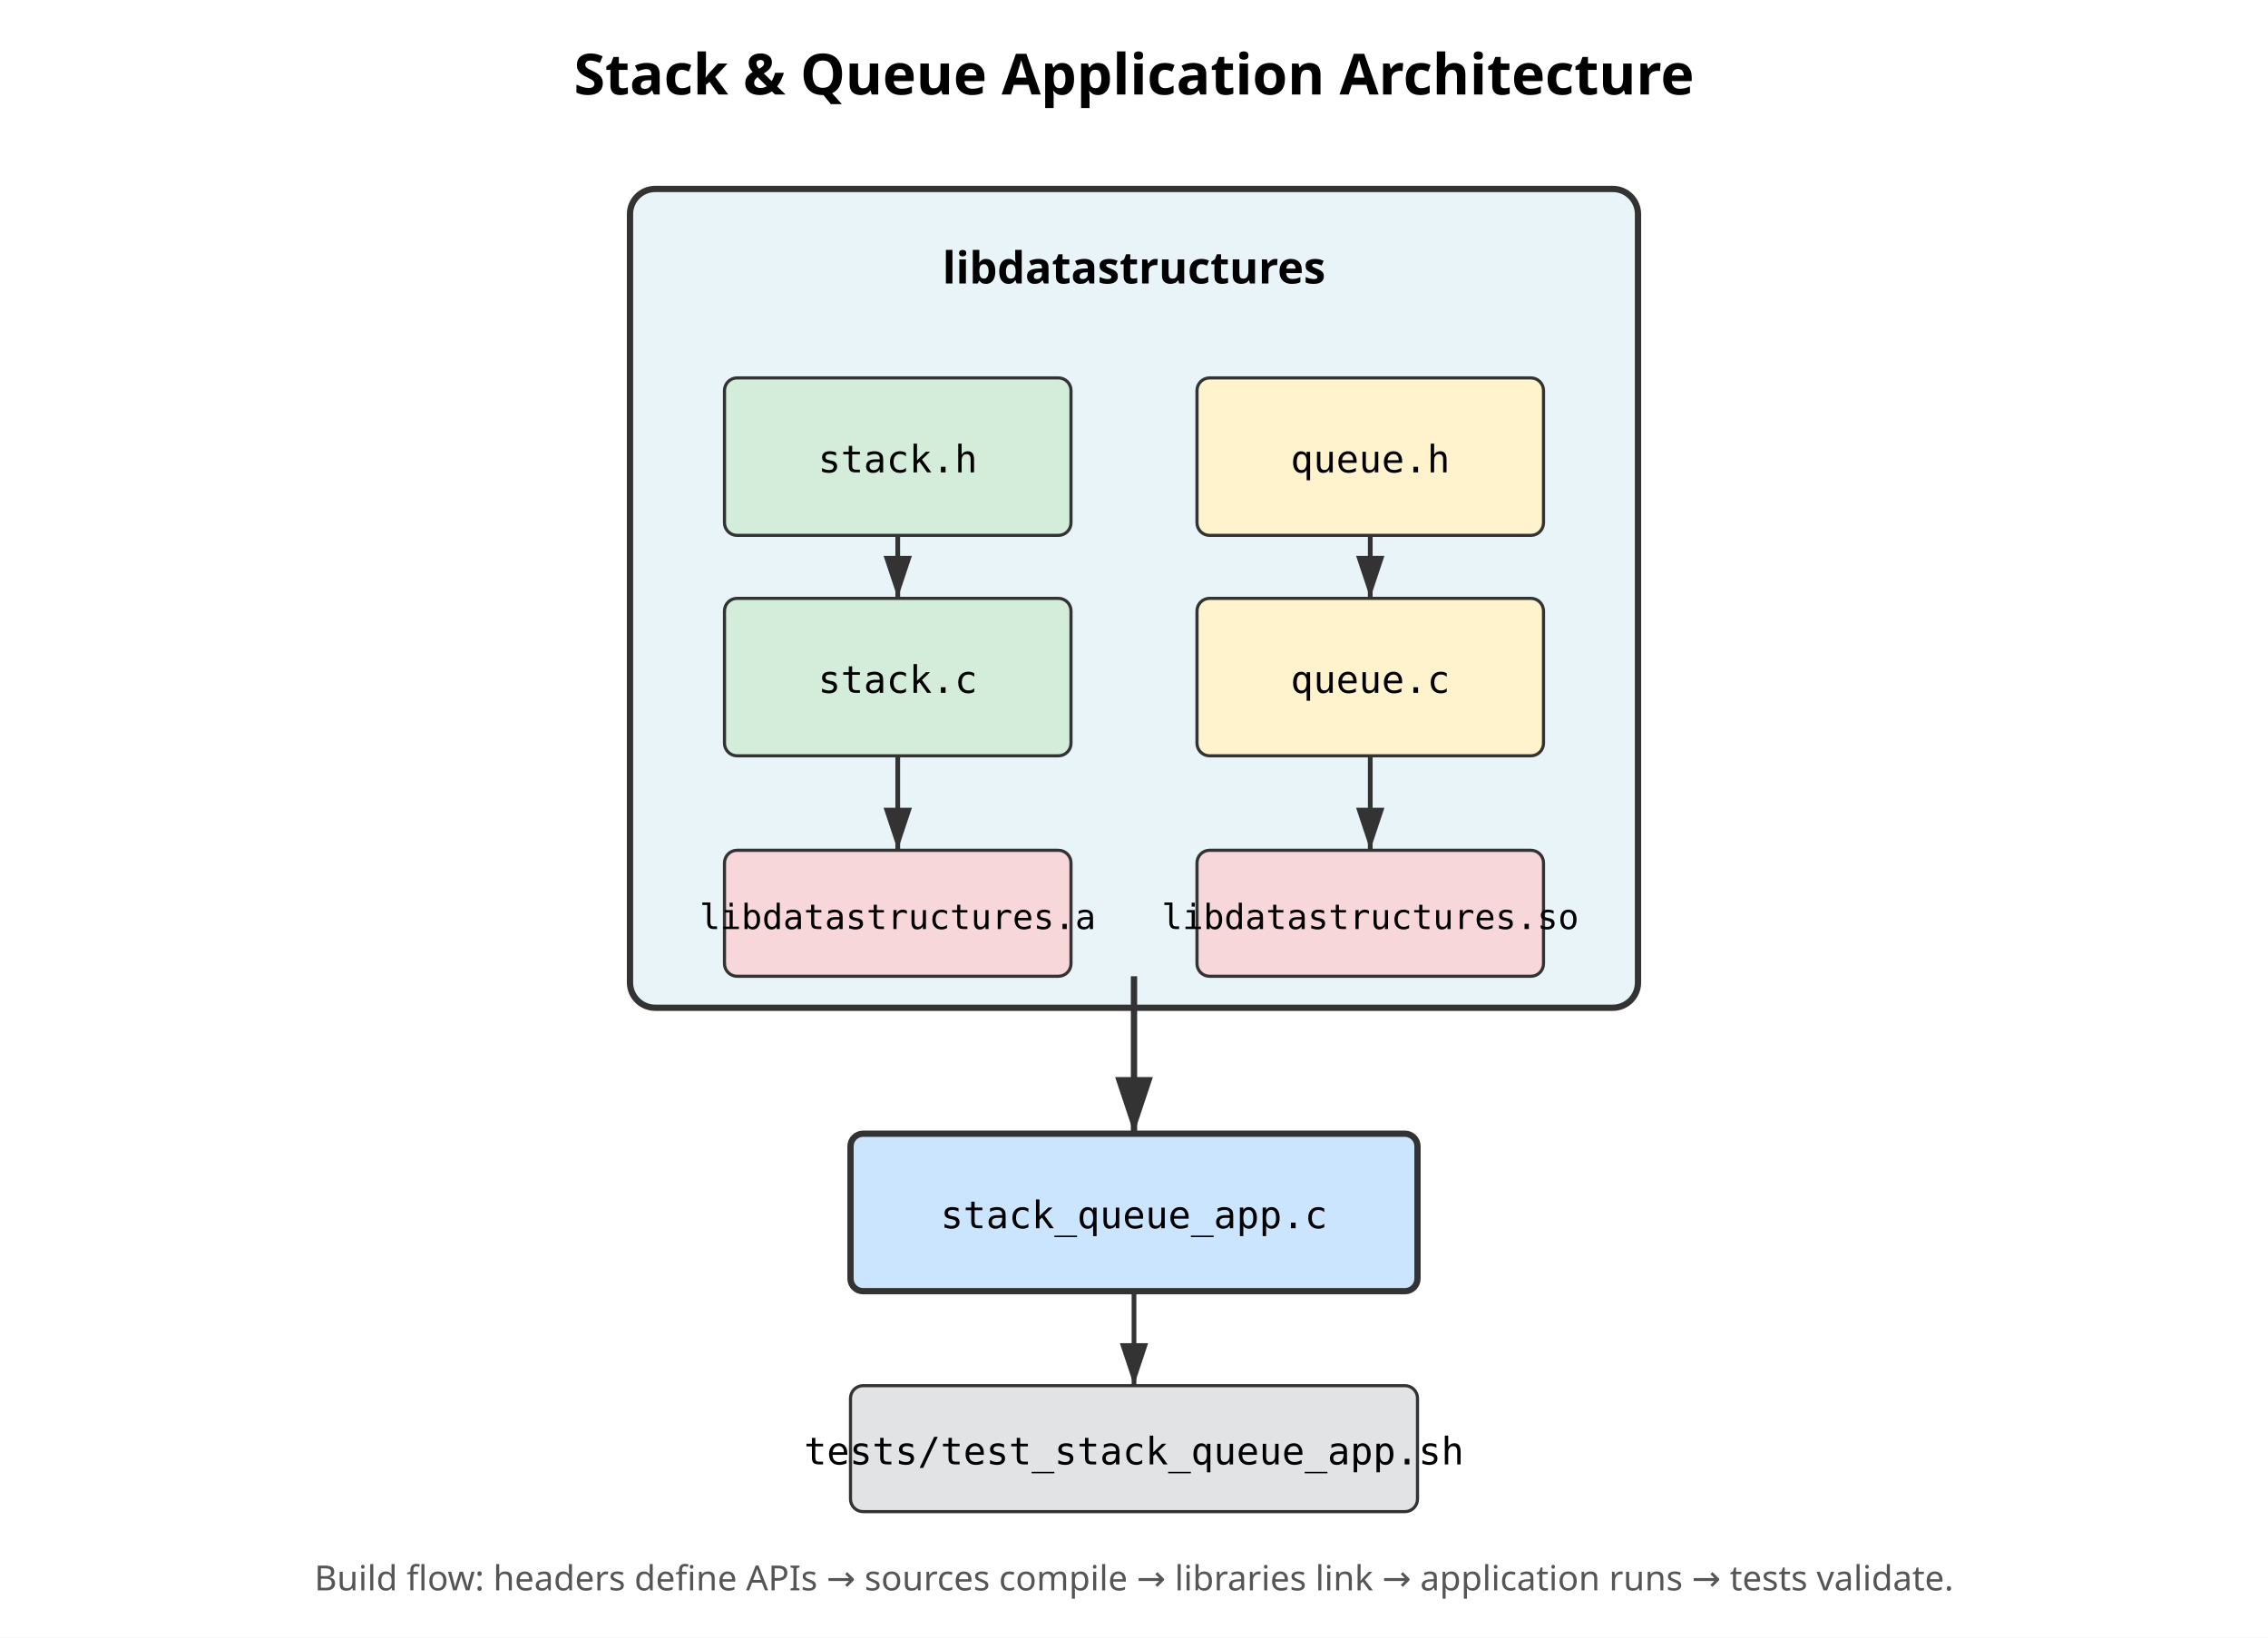
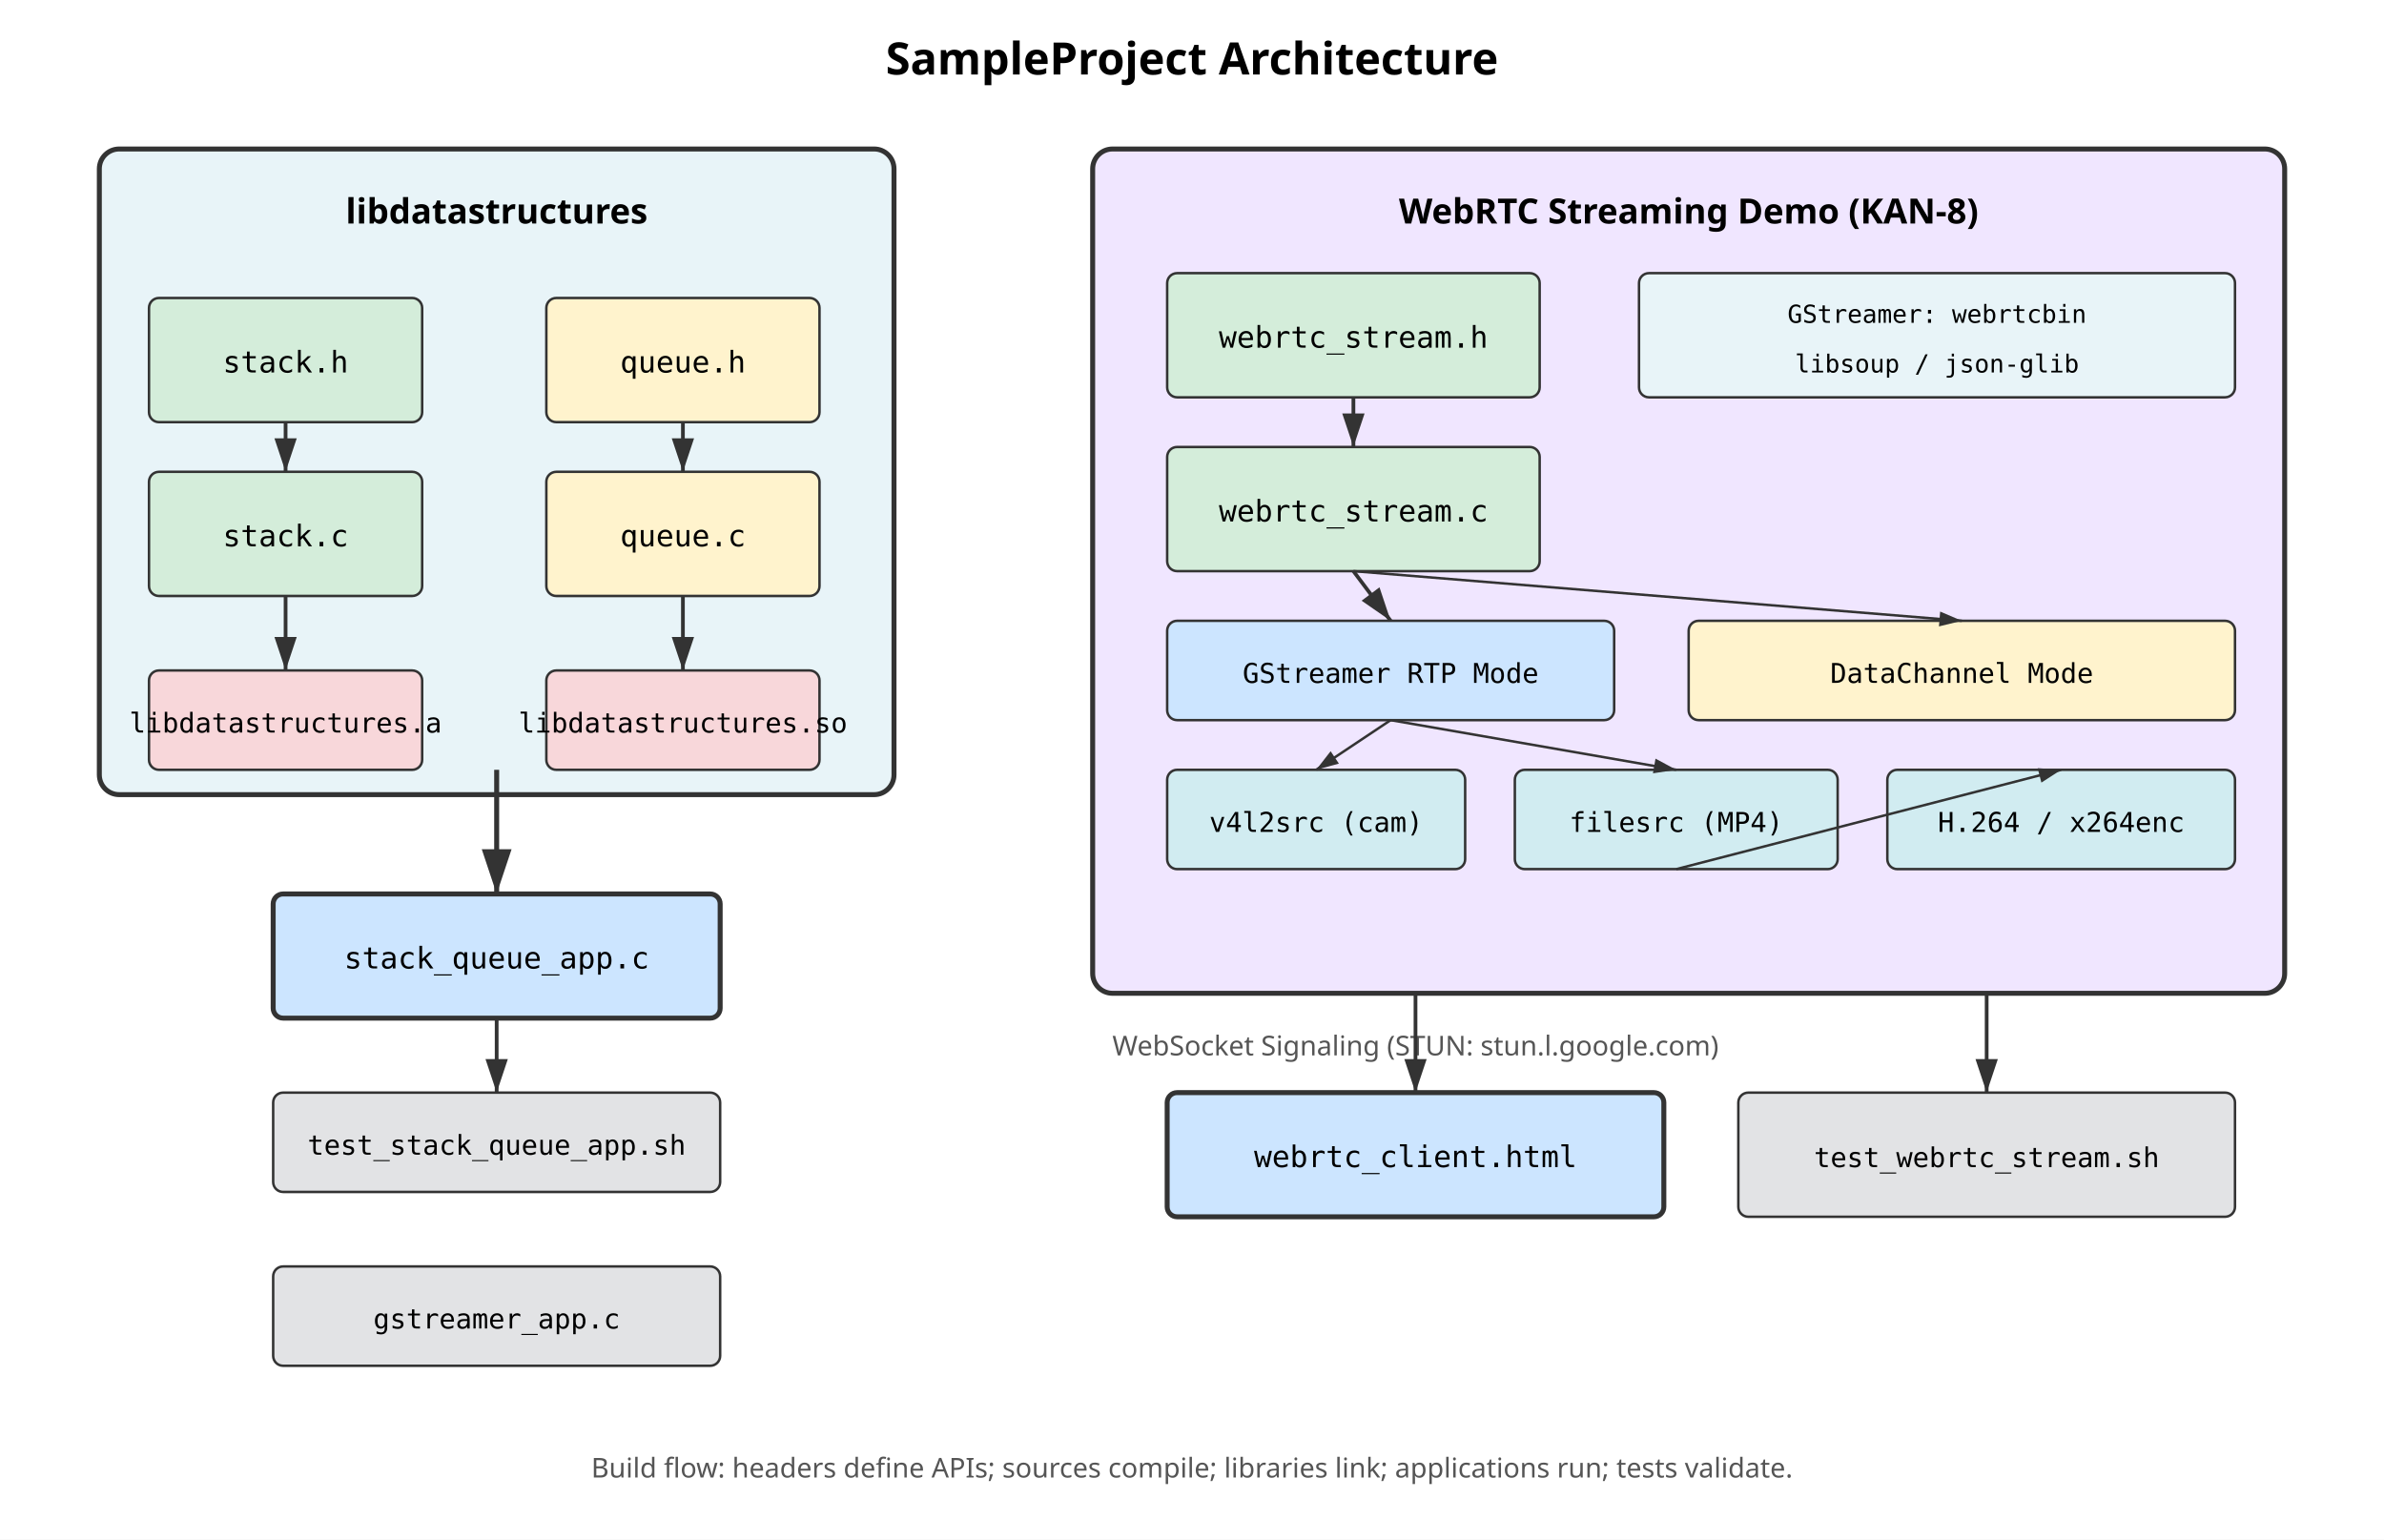
- <svg xmlns="http://www.w3.org/2000/svg" width="720" height="520" viewBox="0 0 720 520">
-   <rect width="720" height="520" fill="#ffffff" />
-   <text x="360" y="30" font-family="sans-serif" font-size="18" font-weight="bold" text-anchor="middle">Stack &amp; Queue Application Architecture</text>
-   <rect x="200" y="60" width="320" height="260" fill="#e8f4f8" stroke="#333" stroke-width="2" rx="8" />
-   <text x="360" y="90" font-family="sans-serif" font-size="14" font-weight="bold" text-anchor="middle">libdatastructures</text>
-   <rect x="230" y="120" width="110" height="50" fill="#d4edda" stroke="#333" stroke-width="1" rx="4" />
-   <text x="285" y="150" font-family="monospace" font-size="12" text-anchor="middle">stack.h</text>
-   <rect x="230" y="190" width="110" height="50" fill="#d4edda" stroke="#333" stroke-width="1" rx="4" />
-   <text x="285" y="220" font-family="monospace" font-size="12" text-anchor="middle">stack.c</text>
-   <rect x="380" y="120" width="110" height="50" fill="#fff3cd" stroke="#333" stroke-width="1" rx="4" />
-   <text x="435" y="150" font-family="monospace" font-size="12" text-anchor="middle">queue.h</text>
-   <rect x="380" y="190" width="110" height="50" fill="#fff3cd" stroke="#333" stroke-width="1" rx="4" />
-   <text x="435" y="220" font-family="monospace" font-size="12" text-anchor="middle">queue.c</text>
-   <rect x="230" y="270" width="110" height="40" fill="#f8d7da" stroke="#333" stroke-width="1" rx="4" />
-   <text x="285" y="295" font-family="monospace" font-size="11" text-anchor="middle">libdatastructures.a</text>
-   <rect x="380" y="270" width="110" height="40" fill="#f8d7da" stroke="#333" stroke-width="1" rx="4" />
-   <text x="435" y="295" font-family="monospace" font-size="11" text-anchor="middle">libdatastructures.so</text>
-   <rect x="270" y="360" width="180" height="50" fill="#cce5ff" stroke="#333" stroke-width="2" rx="4" />
-   <text x="360" y="390" font-family="monospace" font-size="12" text-anchor="middle">stack_queue_app.c</text>
-   <rect x="270" y="440" width="180" height="40" fill="#e2e3e5" stroke="#333" stroke-width="1" rx="4" />
-   <text x="360" y="465" font-family="monospace" font-size="12" text-anchor="middle">tests/test_stack_queue_app.sh</text>
-   <line x1="285" y1="170" x2="285" y2="190" stroke="#333" stroke-width="1.5" marker-end="url(#arrow)" />
-   <line x1="435" y1="170" x2="435" y2="190" stroke="#333" stroke-width="1.5" marker-end="url(#arrow)" />
-   <line x1="285" y1="240" x2="285" y2="270" stroke="#333" stroke-width="1.5" marker-end="url(#arrow)" />
-   <line x1="435" y1="240" x2="435" y2="270" stroke="#333" stroke-width="1.5" marker-end="url(#arrow)" />
-   <line x1="360" y1="310" x2="360" y2="360" stroke="#333" stroke-width="2" marker-end="url(#arrow)" />
-   <line x1="360" y1="410" x2="360" y2="440" stroke="#333" stroke-width="1.5" marker-end="url(#arrow)" />
+ <svg xmlns="http://www.w3.org/2000/svg" width="960" height="620" viewBox="0 0 960 620">
+   <rect width="960" height="620" fill="#ffffff" />
+   <text x="480" y="30" font-family="sans-serif" font-size="18" font-weight="bold" text-anchor="middle">SampleProject Architecture</text>
+   <rect x="40" y="60" width="320" height="260" fill="#e8f4f8" stroke="#333" stroke-width="2" rx="8" />
+   <text x="200" y="90" font-family="sans-serif" font-size="14" font-weight="bold" text-anchor="middle">libdatastructures</text>
+   <rect x="60" y="120" width="110" height="50" fill="#d4edda" stroke="#333" stroke-width="1" rx="4" />
+   <text x="115" y="150" font-family="monospace" font-size="12" text-anchor="middle">stack.h</text>
+   <rect x="60" y="190" width="110" height="50" fill="#d4edda" stroke="#333" stroke-width="1" rx="4" />
+   <text x="115" y="220" font-family="monospace" font-size="12" text-anchor="middle">stack.c</text>
+   <rect x="220" y="120" width="110" height="50" fill="#fff3cd" stroke="#333" stroke-width="1" rx="4" />
+   <text x="275" y="150" font-family="monospace" font-size="12" text-anchor="middle">queue.h</text>
+   <rect x="220" y="190" width="110" height="50" fill="#fff3cd" stroke="#333" stroke-width="1" rx="4" />
+   <text x="275" y="220" font-family="monospace" font-size="12" text-anchor="middle">queue.c</text>
+   <rect x="60" y="270" width="110" height="40" fill="#f8d7da" stroke="#333" stroke-width="1" rx="4" />
+   <text x="115" y="295" font-family="monospace" font-size="11" text-anchor="middle">libdatastructures.a</text>
+   <rect x="220" y="270" width="110" height="40" fill="#f8d7da" stroke="#333" stroke-width="1" rx="4" />
+   <text x="275" y="295" font-family="monospace" font-size="11" text-anchor="middle">libdatastructures.so</text>
+   <rect x="110" y="360" width="180" height="50" fill="#cce5ff" stroke="#333" stroke-width="2" rx="4" />
+   <text x="200" y="390" font-family="monospace" font-size="12" text-anchor="middle">stack_queue_app.c</text>
+   <rect x="110" y="440" width="180" height="40" fill="#e2e3e5" stroke="#333" stroke-width="1" rx="4" />
+   <text x="200" y="465" font-family="monospace" font-size="11" text-anchor="middle">test_stack_queue_app.sh</text>
+   <rect x="440" y="60" width="480" height="340" fill="#f0e6ff" stroke="#333" stroke-width="2" rx="8" />
+   <text x="680" y="90" font-family="sans-serif" font-size="14" font-weight="bold" text-anchor="middle">WebRTC Streaming Demo (KAN-8)</text>
+   <rect x="470" y="110" width="150" height="50" fill="#d4edda" stroke="#333" stroke-width="1" rx="4" />
+   <text x="545" y="140" font-family="monospace" font-size="12" text-anchor="middle">webrtc_stream.h</text>
+   <rect x="470" y="180" width="150" height="50" fill="#d4edda" stroke="#333" stroke-width="1" rx="4" />
+   <text x="545" y="210" font-family="monospace" font-size="12" text-anchor="middle">webrtc_stream.c</text>
+   <rect x="660" y="110" width="240" height="50" fill="#e8f4f8" stroke="#333" stroke-width="1" rx="4" />
+   <text x="780" y="130" font-family="monospace" font-size="10" text-anchor="middle">GStreamer: webrtcbin</text>
+   <text x="780" y="150" font-family="monospace" font-size="10" text-anchor="middle">libsoup / json-glib</text>
+   <rect x="470" y="250" width="180" height="40" fill="#cce5ff" stroke="#333" stroke-width="1" rx="4" />
+   <text x="560" y="275" font-family="monospace" font-size="11" text-anchor="middle">GStreamer RTP Mode</text>
+   <rect x="680" y="250" width="220" height="40" fill="#fff3cd" stroke="#333" stroke-width="1" rx="4" />
+   <text x="790" y="275" font-family="monospace" font-size="11" text-anchor="middle">DataChannel Mode</text>
+   <rect x="470" y="310" width="120" height="40" fill="#d1ecf1" stroke="#333" stroke-width="1" rx="4" />
+   <text x="530" y="335" font-family="monospace" font-size="11" text-anchor="middle">v4l2src (cam)</text>
+   <rect x="610" y="310" width="130" height="40" fill="#d1ecf1" stroke="#333" stroke-width="1" rx="4" />
+   <text x="675" y="335" font-family="monospace" font-size="11" text-anchor="middle">filesrc (MP4)</text>
+   <rect x="760" y="310" width="140" height="40" fill="#d1ecf1" stroke="#333" stroke-width="1" rx="4" />
+   <text x="830" y="335" font-family="monospace" font-size="11" text-anchor="middle">H.264 / x264enc</text>
+   <rect x="470" y="440" width="200" height="50" fill="#cce5ff" stroke="#333" stroke-width="2" rx="4" />
+   <text x="570" y="470" font-family="monospace" font-size="12" text-anchor="middle">webrtc_client.html</text>
+   <rect x="700" y="440" width="200" height="50" fill="#e2e3e5" stroke="#333" stroke-width="1" rx="4" />
+   <text x="800" y="470" font-family="monospace" font-size="11" text-anchor="middle">test_webrtc_stream.sh</text>
+   <text x="570" y="425" font-family="sans-serif" font-size="11" text-anchor="middle" fill="#555">WebSocket Signaling (STUN: stun.l.google.com)</text>
+   <line x1="115" y1="170" x2="115" y2="190" stroke="#333" stroke-width="1.5" marker-end="url(#arrow)" />
+   <line x1="275" y1="170" x2="275" y2="190" stroke="#333" stroke-width="1.5" marker-end="url(#arrow)" />
+   <line x1="115" y1="240" x2="115" y2="270" stroke="#333" stroke-width="1.5" marker-end="url(#arrow)" />
+   <line x1="275" y1="240" x2="275" y2="270" stroke="#333" stroke-width="1.5" marker-end="url(#arrow)" />
+   <line x1="200" y1="310" x2="200" y2="360" stroke="#333" stroke-width="2" marker-end="url(#arrow)" />
+   <line x1="200" y1="410" x2="200" y2="440" stroke="#333" stroke-width="1.5" marker-end="url(#arrow)" />
+   <line x1="545" y1="160" x2="545" y2="180" stroke="#333" stroke-width="1.5" marker-end="url(#arrow)" />
+   <line x1="545" y1="230" x2="560" y2="250" stroke="#333" stroke-width="1.5" marker-end="url(#arrow)" />
+   <line x1="545" y1="230" x2="790" y2="250" stroke="#333" stroke-width="1" marker-end="url(#arrow)" />
+   <line x1="560" y1="290" x2="530" y2="310" stroke="#333" stroke-width="1" marker-end="url(#arrow)" />
+   <line x1="560" y1="290" x2="675" y2="310" stroke="#333" stroke-width="1" marker-end="url(#arrow)" />
+   <line x1="675" y1="350" x2="830" y2="310" stroke="#333" stroke-width="1" marker-end="url(#arrow)" />
+   <line x1="570" y1="400" x2="570" y2="440" stroke="#333" stroke-width="1.5" marker-end="url(#arrow)" />
+   <line x1="800" y1="400" x2="800" y2="440" stroke="#333" stroke-width="1.5" marker-end="url(#arrow)" />
  <defs>
    <marker id="arrow" markerWidth="10" markerHeight="10" refX="9" refY="3" orient="auto" markerUnits="strokeWidth">
      <path d="M0,0 L0,6 L9,3 z" fill="#333" />
    </marker>
  </defs>
-   <text x="360" y="505" font-family="sans-serif" font-size="11" text-anchor="middle" fill="#555">
-     Build flow: headers define APIs → sources compile → libraries link → application runs → tests validate.
+   <rect x="110" y="510" width="180" height="40" fill="#e2e3e5" stroke="#333" stroke-width="1" rx="4" />
+   <text x="200" y="535" font-family="monospace" font-size="11" text-anchor="middle">gstreamer_app.c</text>
+   <text x="480" y="595" font-family="sans-serif" font-size="11" text-anchor="middle" fill="#555">
+     Build flow: headers define APIs; sources compile; libraries link; applications run; tests validate.
  </text>
</svg>
